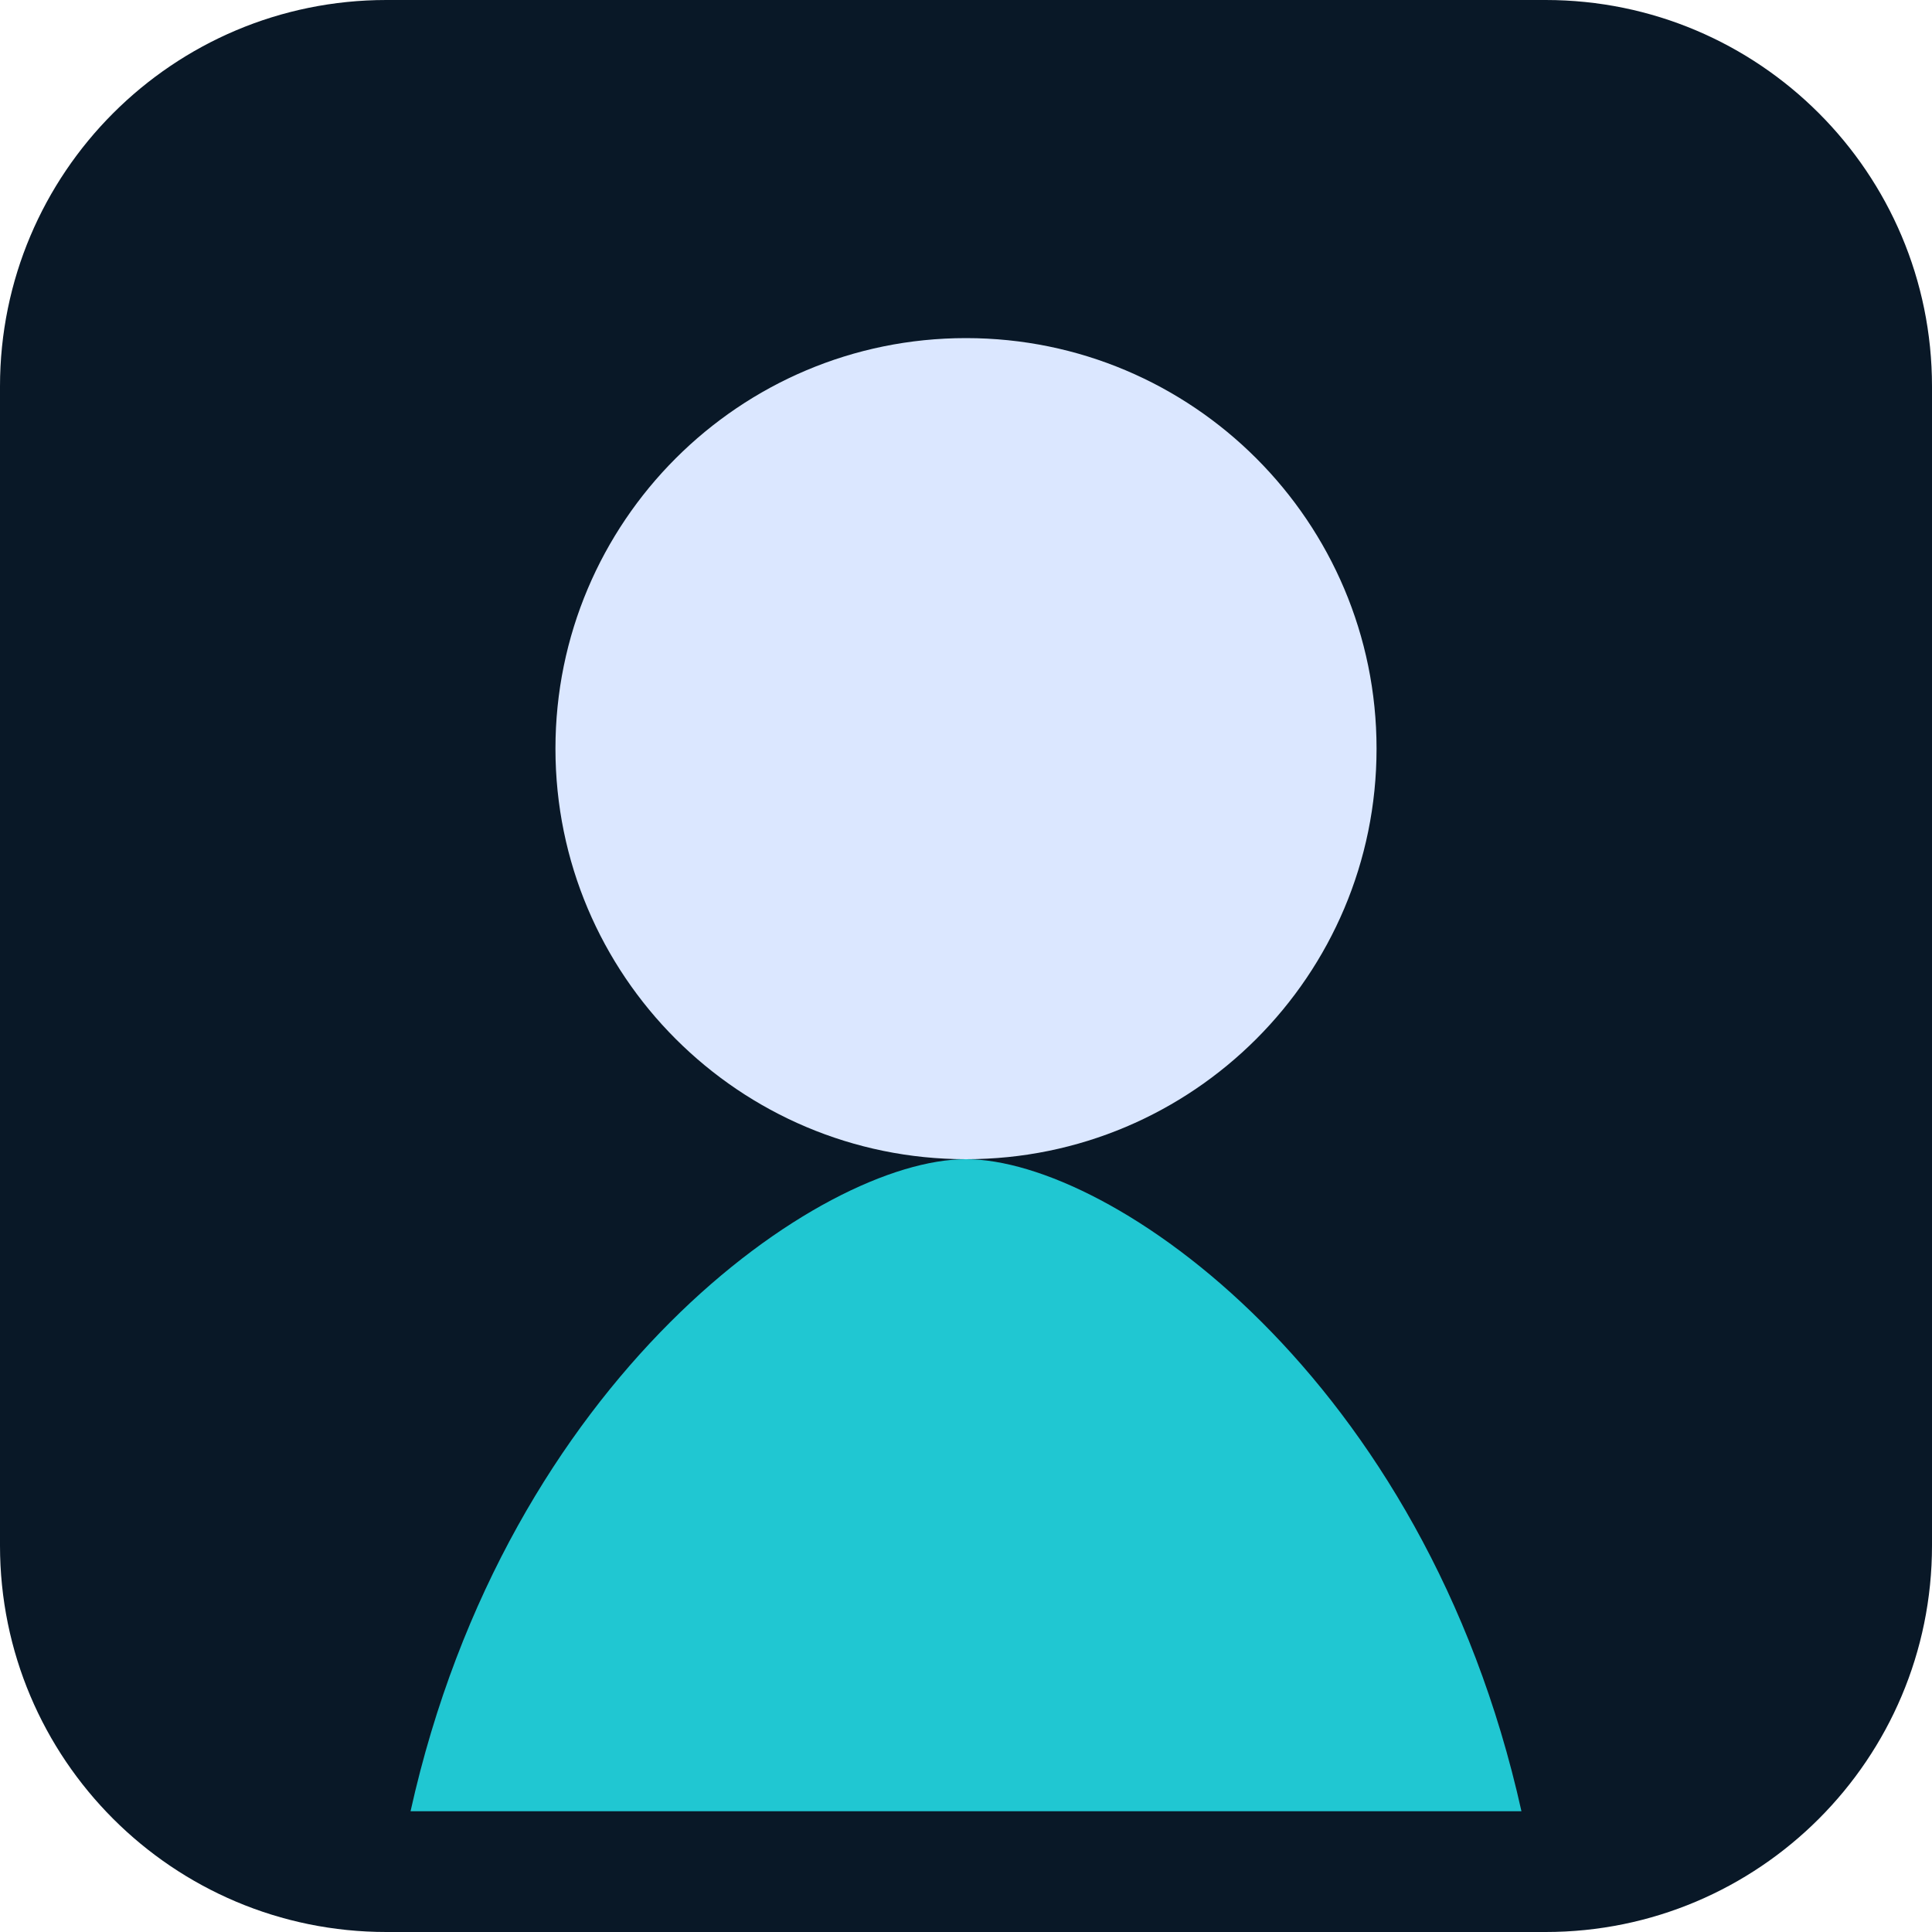
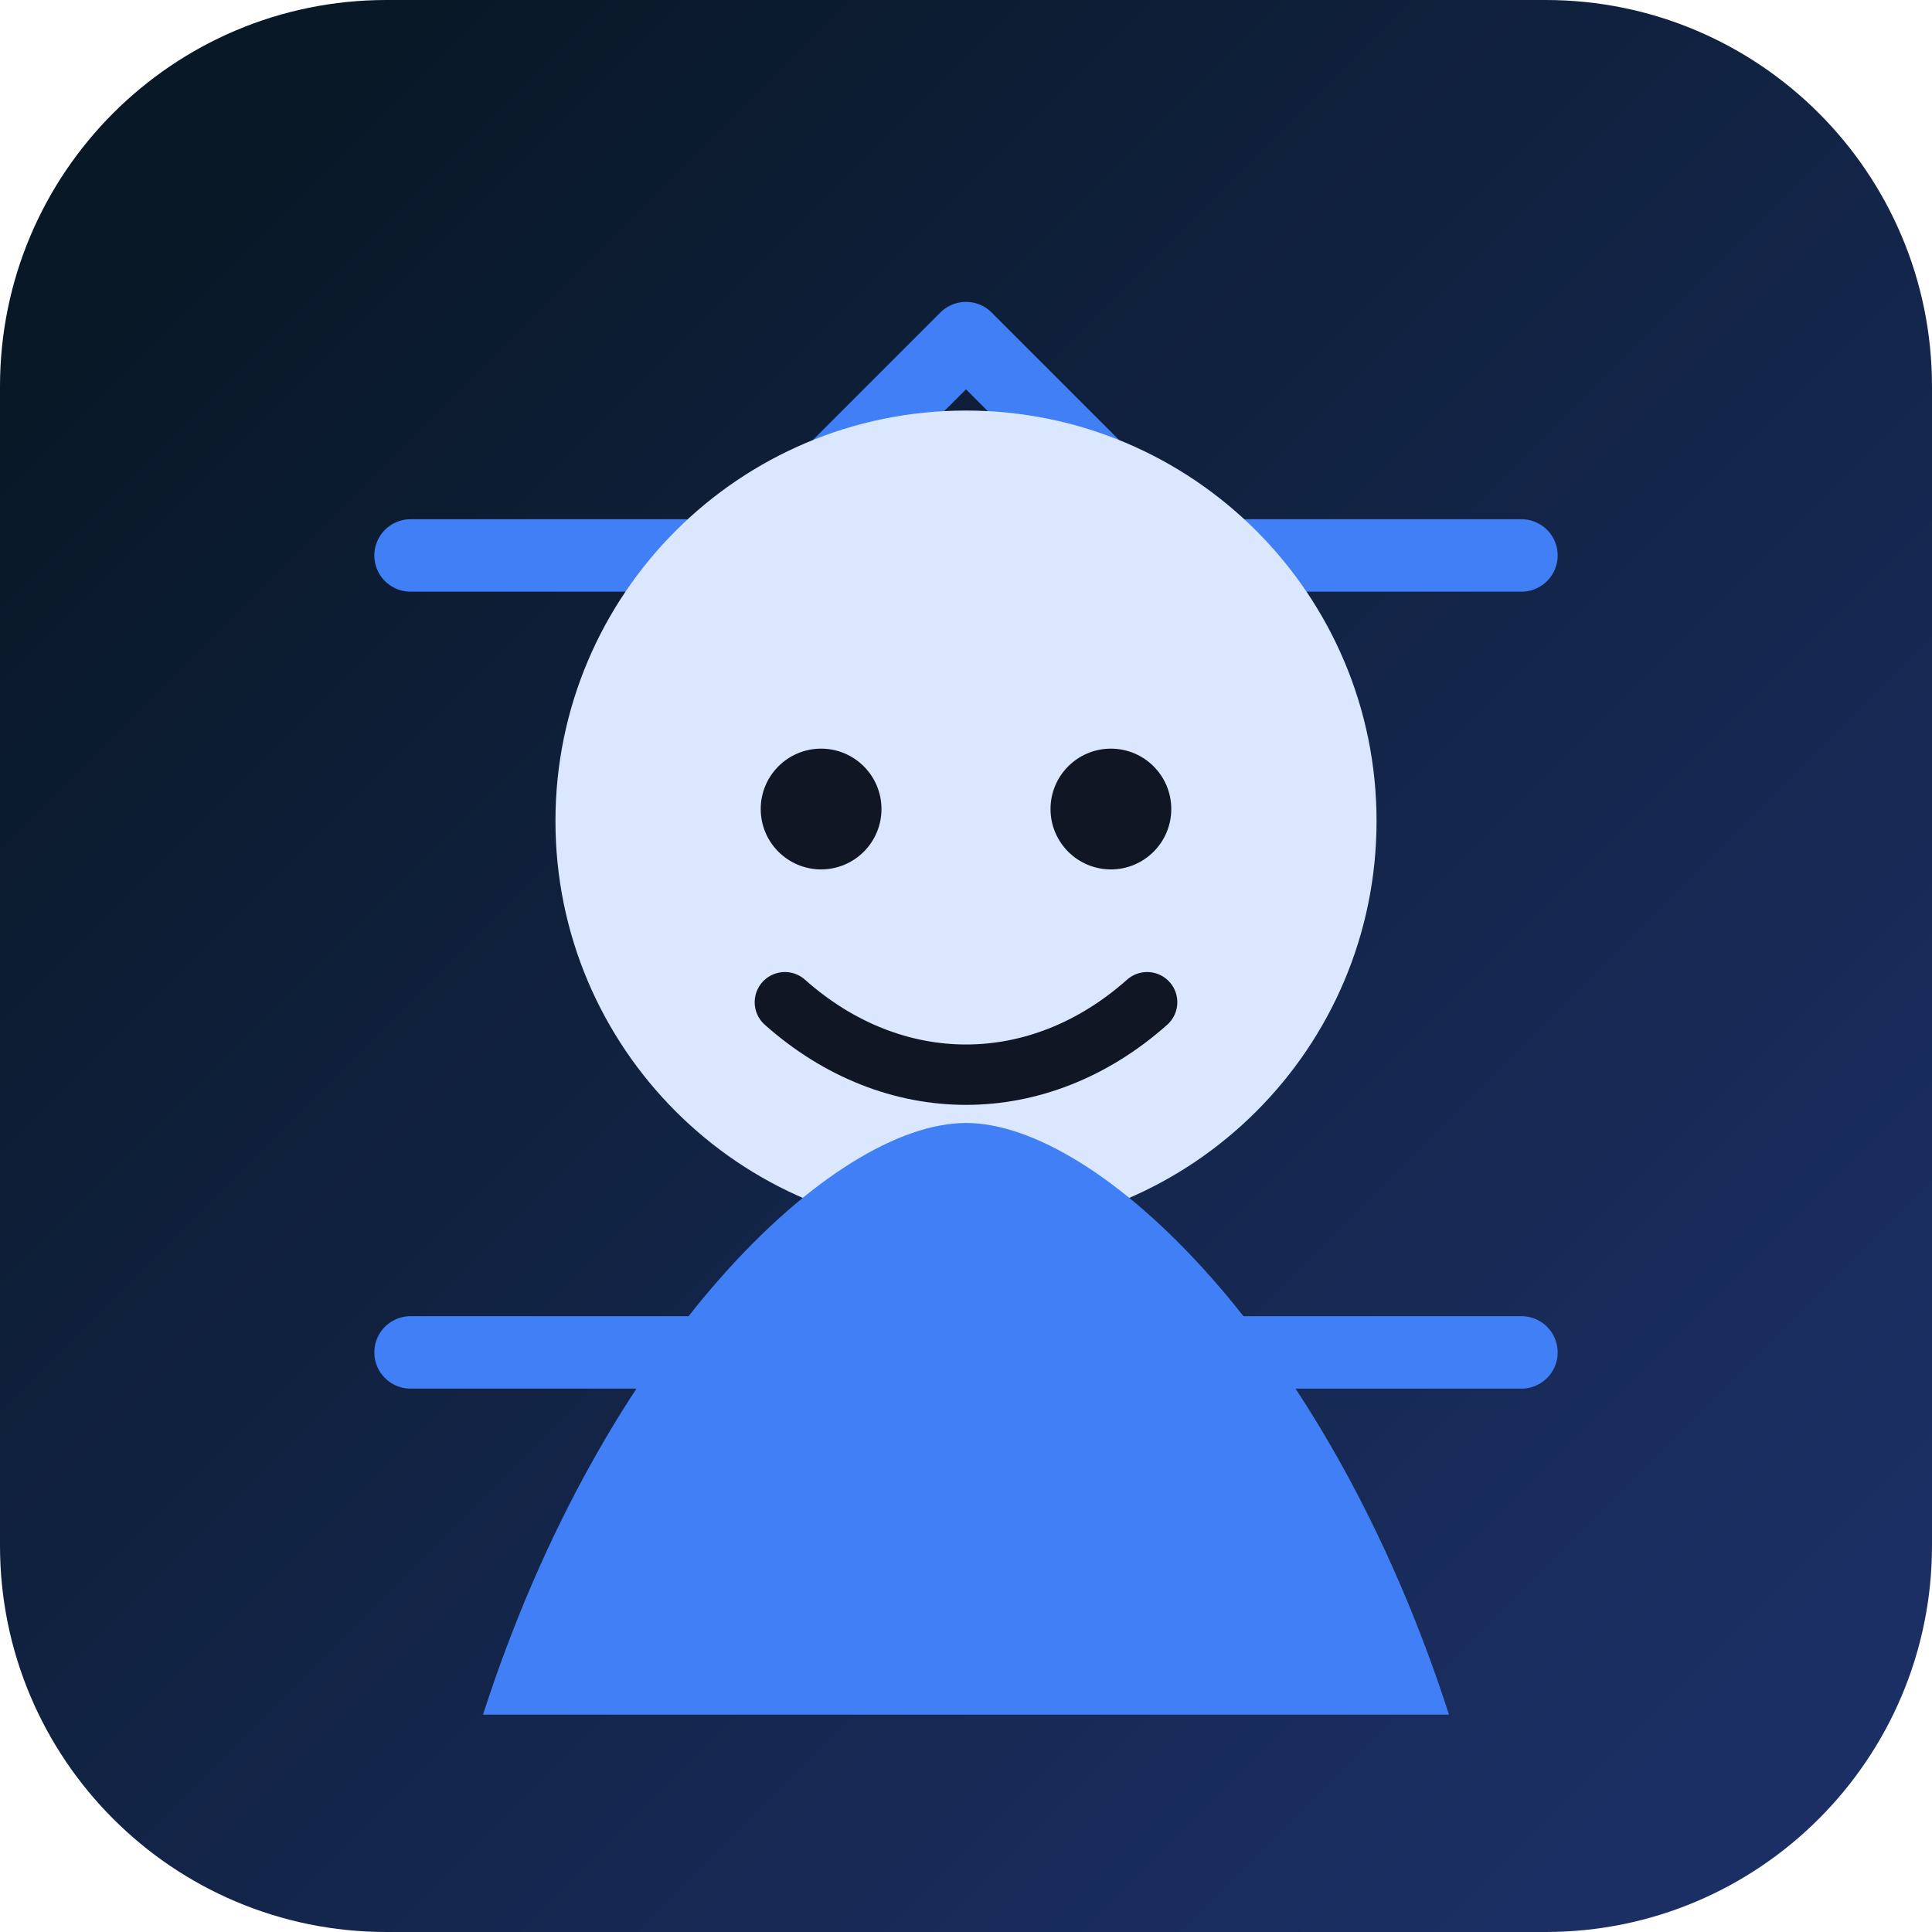
- <svg xmlns="http://www.w3.org/2000/svg" viewBox="0 0 160 160" role="img" aria-label="Avatar">
-   <rect width="160" height="160" rx="32" fill="#091827" />
-   <circle cx="80" cy="62" r="34" fill="#dbe7ff" />
-   <path d="M34 150c8-36 34-54 46-54s38 18 46 54z" fill="#20c7d2" />
+ <svg xmlns="http://www.w3.org/2000/svg" viewBox="0 0 160 160" role="img" aria-label="Digital avatar blue">
+   <defs>
+     <linearGradient id="g" x1="18" y1="18" x2="142" y2="142" gradientUnits="userSpaceOnUse">
+       <stop stop-color="#091827" />
+       <stop offset="1" stop-color="#1b2f64" />
+     </linearGradient>
+   </defs>
+   <rect width="160" height="160" rx="32" fill="url(#g)" />
+   <path d="M34 46h28l18-18 18 18h28M34 112h28l18 18 18-18h28" fill="none" stroke="#407ff5" stroke-width="6" stroke-linecap="round" stroke-linejoin="round" />
+   <circle cx="80" cy="68" r="34" fill="#dbe7ff" />
+   <path d="M40 142c10-31 29-49 40-49s30 18 40 49z" fill="#407ff5" />
+   <circle cx="68" cy="67" r="5" fill="#101624" />
+   <circle cx="92" cy="67" r="5" fill="#101624" />
+   <path d="M65 83c9 8 21 8 30 0" fill="none" stroke="#101624" stroke-width="5" stroke-linecap="round" />
</svg>
